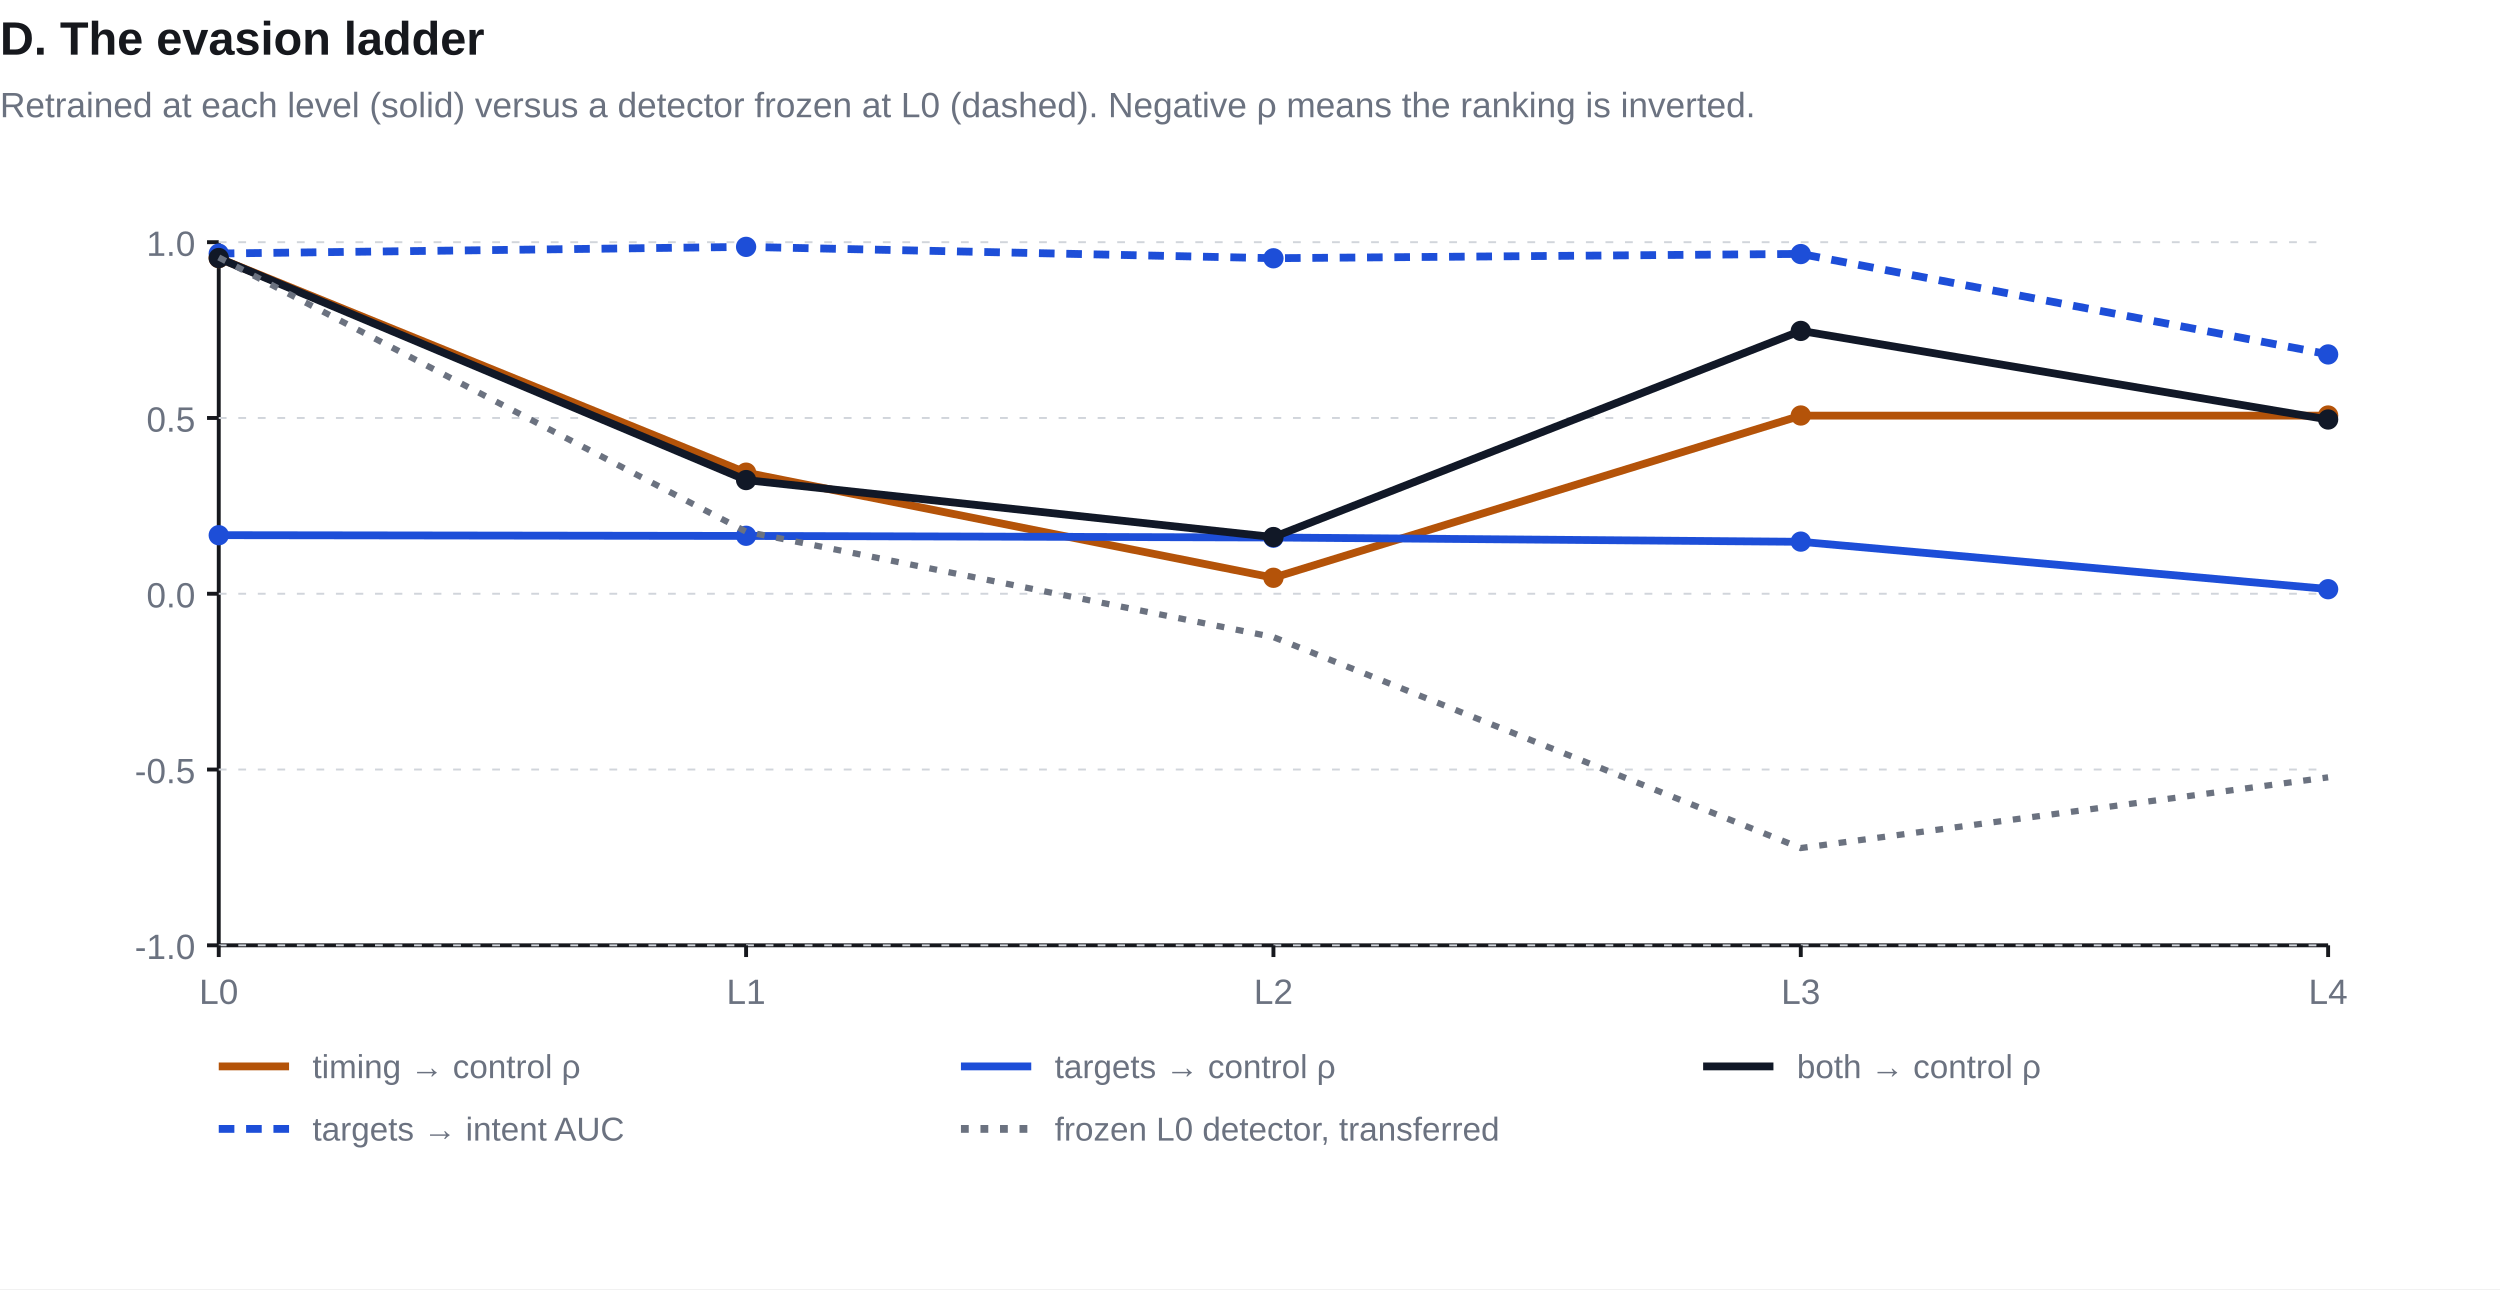
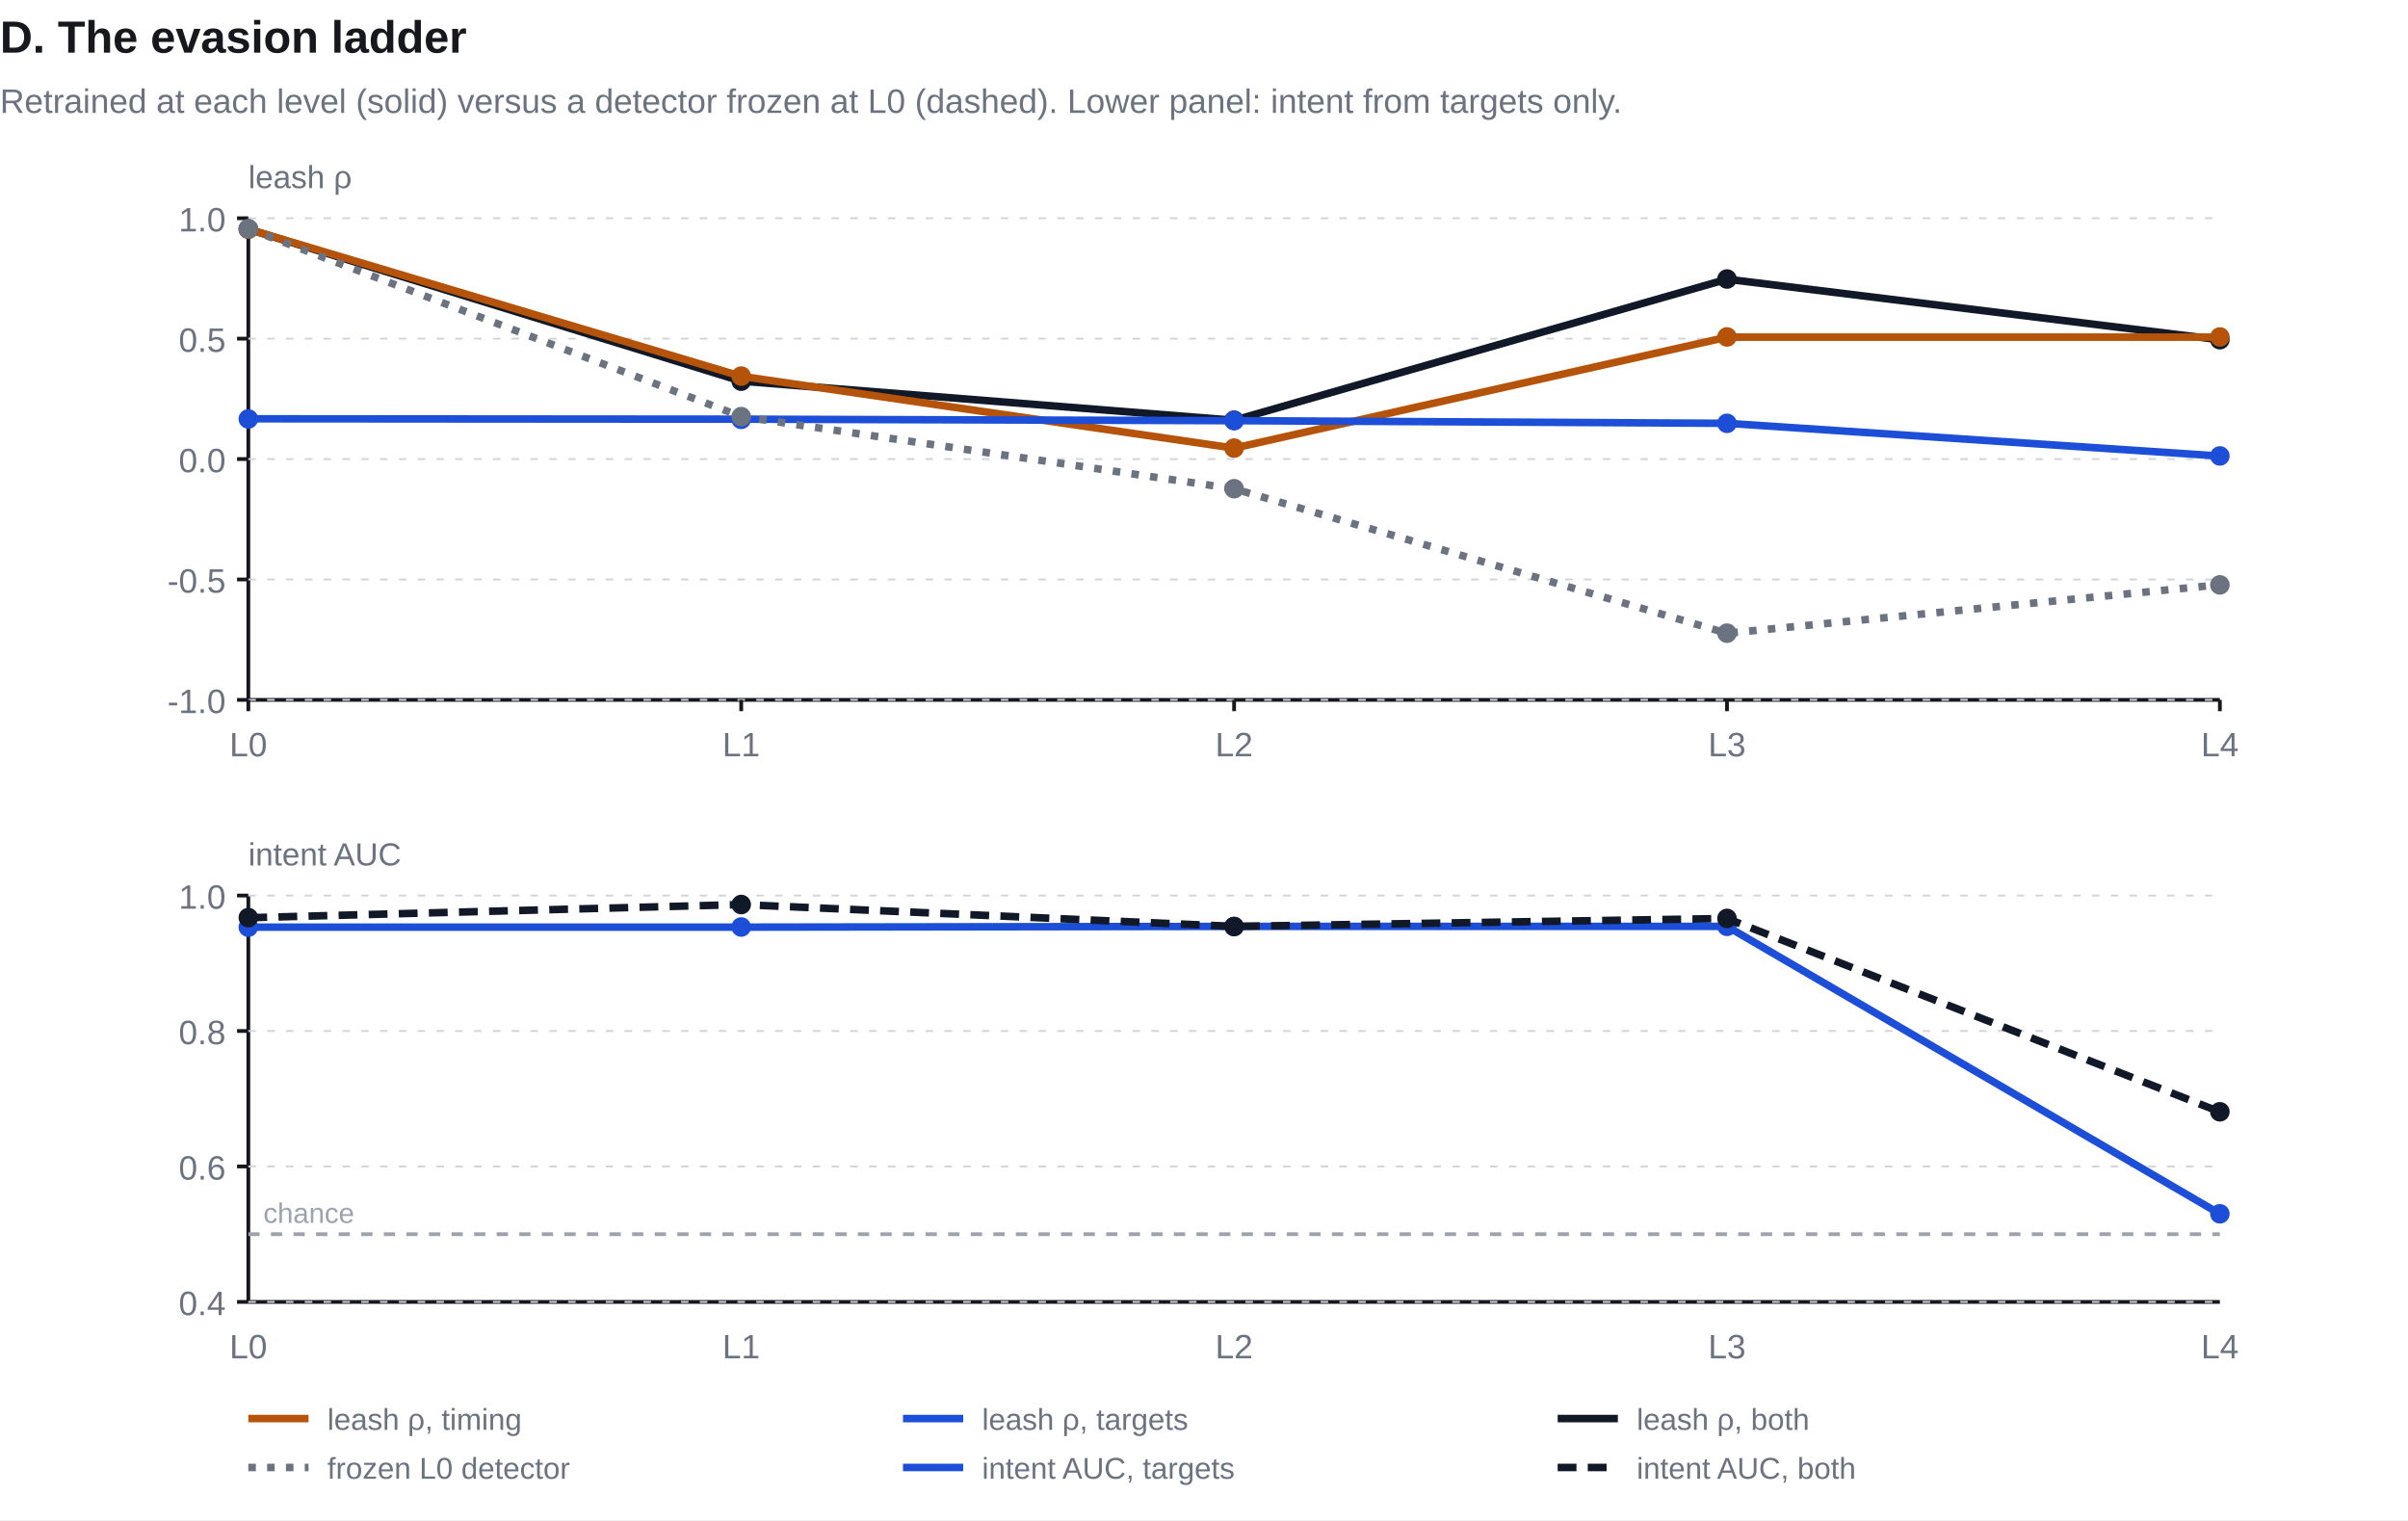
- <svg xmlns="http://www.w3.org/2000/svg" width="640" height="330" viewBox="0 0 640 330" font-family="&quot;Helvetica Neue&quot;, Arial, sans-serif">
-   <rect width="640" height="330" fill="#ffffff" />
+ <svg xmlns="http://www.w3.org/2000/svg" width="640" height="404" viewBox="0 0 640 404" font-family="&quot;Helvetica Neue&quot;, Arial, sans-serif">
+   <rect width="640" height="404" fill="#ffffff" />
  <text x="0" y="14" font-size="12" fill="#16181d" text-anchor="start" font-weight="bold" font-family="&quot;Helvetica Neue&quot;, Arial, sans-serif">D. The evasion ladder</text>
-   <text x="0" y="30" font-size="9" fill="#6b7280" text-anchor="start" font-weight="normal" font-family="&quot;Helvetica Neue&quot;, Arial, sans-serif">Retrained at each level (solid) versus a detector frozen at L0 (dashed). Negative ρ means the ranking is inverted.</text>
-   <line x1="56" y1="242" x2="596" y2="242" stroke="#16181d" stroke-width="1" />
-   <line x1="56" y1="62" x2="56" y2="242" stroke="#16181d" stroke-width="1" />
-   <line x1="53" y1="242" x2="56" y2="242" stroke="#16181d" stroke-width="1" />
-   <text x="50" y="245.5" font-size="9" fill="#6b7280" text-anchor="end" font-weight="normal" font-family="&quot;Helvetica Neue&quot;, Arial, sans-serif">-1.0</text>
-   <line x1="56" y1="242" x2="596" y2="242" stroke="#d1d5db" stroke-width="0.5" stroke-dasharray="2 3" />
-   <line x1="53" y1="197" x2="56" y2="197" stroke="#16181d" stroke-width="1" />
-   <text x="50" y="200.5" font-size="9" fill="#6b7280" text-anchor="end" font-weight="normal" font-family="&quot;Helvetica Neue&quot;, Arial, sans-serif">-0.5</text>
-   <line x1="56" y1="197" x2="596" y2="197" stroke="#d1d5db" stroke-width="0.5" stroke-dasharray="2 3" />
-   <line x1="53" y1="152" x2="56" y2="152" stroke="#16181d" stroke-width="1" />
-   <text x="50" y="155.5" font-size="9" fill="#6b7280" text-anchor="end" font-weight="normal" font-family="&quot;Helvetica Neue&quot;, Arial, sans-serif">0.0</text>
-   <line x1="56" y1="152" x2="596" y2="152" stroke="#d1d5db" stroke-width="0.5" stroke-dasharray="2 3" />
-   <line x1="53" y1="107" x2="56" y2="107" stroke="#16181d" stroke-width="1" />
-   <text x="50" y="110.5" font-size="9" fill="#6b7280" text-anchor="end" font-weight="normal" font-family="&quot;Helvetica Neue&quot;, Arial, sans-serif">0.5</text>
-   <line x1="56" y1="107" x2="596" y2="107" stroke="#d1d5db" stroke-width="0.5" stroke-dasharray="2 3" />
-   <line x1="53" y1="62" x2="56" y2="62" stroke="#16181d" stroke-width="1" />
-   <text x="50" y="65.5" font-size="9" fill="#6b7280" text-anchor="end" font-weight="normal" font-family="&quot;Helvetica Neue&quot;, Arial, sans-serif">1.0</text>
-   <line x1="56" y1="62" x2="596" y2="62" stroke="#d1d5db" stroke-width="0.5" stroke-dasharray="2 3" />
-   <line x1="56" y1="242" x2="56" y2="245" stroke="#16181d" stroke-width="1" />
-   <text x="56" y="257" font-size="9" fill="#6b7280" text-anchor="middle" font-weight="normal" font-family="&quot;Helvetica Neue&quot;, Arial, sans-serif">L0</text>
-   <line x1="191" y1="242" x2="191" y2="245" stroke="#16181d" stroke-width="1" />
-   <text x="191" y="257" font-size="9" fill="#6b7280" text-anchor="middle" font-weight="normal" font-family="&quot;Helvetica Neue&quot;, Arial, sans-serif">L1</text>
-   <line x1="326" y1="242" x2="326" y2="245" stroke="#16181d" stroke-width="1" />
-   <text x="326" y="257" font-size="9" fill="#6b7280" text-anchor="middle" font-weight="normal" font-family="&quot;Helvetica Neue&quot;, Arial, sans-serif">L2</text>
-   <line x1="461" y1="242" x2="461" y2="245" stroke="#16181d" stroke-width="1" />
-   <text x="461" y="257" font-size="9" fill="#6b7280" text-anchor="middle" font-weight="normal" font-family="&quot;Helvetica Neue&quot;, Arial, sans-serif">L3</text>
-   <line x1="596" y1="242" x2="596" y2="245" stroke="#16181d" stroke-width="1" />
-   <text x="596" y="257" font-size="9" fill="#6b7280" text-anchor="middle" font-weight="normal" font-family="&quot;Helvetica Neue&quot;, Arial, sans-serif">L4</text>
-   <path d="M56.0,66.1 L191.0,121.0 L326.0,147.9 L461.0,106.4 L596.0,106.4" fill="none" stroke="#b45309" stroke-width="2" opacity="1" />
-   <circle cx="56" cy="66.057" r="2.6" fill="#b45309" stroke="none" stroke-width="1" />
-   <circle cx="191" cy="120.999" r="2.6" fill="#b45309" stroke="none" stroke-width="1" />
-   <circle cx="326" cy="147.912" r="2.6" fill="#b45309" stroke="none" stroke-width="1" />
-   <circle cx="461" cy="106.369" r="2.6" fill="#b45309" stroke="none" stroke-width="1" />
-   <circle cx="596" cy="106.369" r="2.6" fill="#b45309" stroke="none" stroke-width="1" />
-   <path d="M56.0,137.0 L191.0,137.2 L326.0,137.6 L461.0,138.7 L596.0,150.8" fill="none" stroke="#1d4ed8" stroke-width="2" opacity="1" />
-   <circle cx="56" cy="137.014" r="2.6" fill="#1d4ed8" stroke="none" stroke-width="1" />
-   <circle cx="191" cy="137.159" r="2.6" fill="#1d4ed8" stroke="none" stroke-width="1" />
-   <circle cx="326" cy="137.642" r="2.6" fill="#1d4ed8" stroke="none" stroke-width="1" />
-   <circle cx="461" cy="138.654" r="2.6" fill="#1d4ed8" stroke="none" stroke-width="1" />
-   <circle cx="596" cy="150.836" r="2.6" fill="#1d4ed8" stroke="none" stroke-width="1" />
-   <path d="M56.0,64.9 L191.0,63.2 L326.0,66.1 L461.0,65.0 L596.0,90.7" fill="none" stroke="#1d4ed8" stroke-width="2" stroke-dasharray="4 3" opacity="1" />
-   <circle cx="56" cy="64.93" r="2.6" fill="#1d4ed8" stroke="none" stroke-width="1" />
-   <circle cx="191" cy="63.198" r="2.6" fill="#1d4ed8" stroke="none" stroke-width="1" />
-   <circle cx="326" cy="66.12" r="2.6" fill="#1d4ed8" stroke="none" stroke-width="1" />
-   <circle cx="461" cy="65.04" r="2.6" fill="#1d4ed8" stroke="none" stroke-width="1" />
-   <circle cx="596" cy="90.735" r="2.6" fill="#1d4ed8" stroke="none" stroke-width="1" />
-   <path d="M56.0,66.1 L191.0,122.9 L326.0,137.5 L461.0,84.7 L596.0,107.4" fill="none" stroke="#111827" stroke-width="2" opacity="1" />
-   <circle cx="56" cy="66.054" r="2.6" fill="#111827" stroke="none" stroke-width="1" />
-   <circle cx="191" cy="122.896" r="2.6" fill="#111827" stroke="none" stroke-width="1" />
-   <circle cx="326" cy="137.484" r="2.6" fill="#111827" stroke="none" stroke-width="1" />
-   <circle cx="461" cy="84.714" r="2.6" fill="#111827" stroke="none" stroke-width="1" />
-   <circle cx="596" cy="107.391" r="2.6" fill="#111827" stroke="none" stroke-width="1" />
-   <path d="M56.0,65.9 L191.0,136.1 L326.0,163.1 L461.0,217.1 L596.0,199.0" fill="none" stroke="#6b7280" stroke-width="1.6" stroke-dasharray="2 3" opacity="1" />
-   <line x1="56" y1="273" x2="74" y2="273" stroke="#b45309" stroke-width="2" />
-   <text x="80" y="276" font-size="8.5" fill="#6b7280" text-anchor="start" font-weight="normal" font-family="&quot;Helvetica Neue&quot;, Arial, sans-serif">timing → control ρ</text>
-   <line x1="246" y1="273" x2="264" y2="273" stroke="#1d4ed8" stroke-width="2" />
-   <text x="270" y="276" font-size="8.5" fill="#6b7280" text-anchor="start" font-weight="normal" font-family="&quot;Helvetica Neue&quot;, Arial, sans-serif">targets → control ρ</text>
-   <line x1="436" y1="273" x2="454" y2="273" stroke="#111827" stroke-width="2" />
-   <text x="460" y="276" font-size="8.5" fill="#6b7280" text-anchor="start" font-weight="normal" font-family="&quot;Helvetica Neue&quot;, Arial, sans-serif">both → control ρ</text>
-   <line x1="56" y1="289" x2="74" y2="289" stroke="#1d4ed8" stroke-width="2" stroke-dasharray="4 3" />
-   <text x="80" y="292" font-size="8.5" fill="#6b7280" text-anchor="start" font-weight="normal" font-family="&quot;Helvetica Neue&quot;, Arial, sans-serif">targets → intent AUC</text>
-   <line x1="246" y1="289" x2="264" y2="289" stroke="#6b7280" stroke-width="2" stroke-dasharray="2 3" />
-   <text x="270" y="292" font-size="8.5" fill="#6b7280" text-anchor="start" font-weight="normal" font-family="&quot;Helvetica Neue&quot;, Arial, sans-serif">frozen L0 detector, transferred</text>
+   <text x="0" y="30" font-size="9" fill="#6b7280" text-anchor="start" font-weight="normal" font-family="&quot;Helvetica Neue&quot;, Arial, sans-serif">Retrained at each level (solid) versus a detector frozen at L0 (dashed). Lower panel: intent from targets only.</text>
+   <text x="66" y="50" font-size="8.5" fill="#6b7280" text-anchor="start" font-weight="normal" font-family="&quot;Helvetica Neue&quot;, Arial, sans-serif">leash ρ</text>
+   <line x1="66" y1="186" x2="590" y2="186" stroke="#16181d" stroke-width="1" />
+   <line x1="66" y1="58" x2="66" y2="186" stroke="#16181d" stroke-width="1" />
+   <line x1="63" y1="186" x2="66" y2="186" stroke="#16181d" stroke-width="1" />
+   <text x="60" y="189.5" font-size="9" fill="#6b7280" text-anchor="end" font-weight="normal" font-family="&quot;Helvetica Neue&quot;, Arial, sans-serif">-1.0</text>
+   <line x1="66" y1="186" x2="590" y2="186" stroke="#d1d5db" stroke-width="0.5" stroke-dasharray="2 3" />
+   <line x1="63" y1="154" x2="66" y2="154" stroke="#16181d" stroke-width="1" />
+   <text x="60" y="157.5" font-size="9" fill="#6b7280" text-anchor="end" font-weight="normal" font-family="&quot;Helvetica Neue&quot;, Arial, sans-serif">-0.5</text>
+   <line x1="66" y1="154" x2="590" y2="154" stroke="#d1d5db" stroke-width="0.5" stroke-dasharray="2 3" />
+   <line x1="63" y1="122" x2="66" y2="122" stroke="#16181d" stroke-width="1" />
+   <text x="60" y="125.5" font-size="9" fill="#6b7280" text-anchor="end" font-weight="normal" font-family="&quot;Helvetica Neue&quot;, Arial, sans-serif">0.0</text>
+   <line x1="66" y1="122" x2="590" y2="122" stroke="#d1d5db" stroke-width="0.5" stroke-dasharray="2 3" />
+   <line x1="63" y1="90" x2="66" y2="90" stroke="#16181d" stroke-width="1" />
+   <text x="60" y="93.5" font-size="9" fill="#6b7280" text-anchor="end" font-weight="normal" font-family="&quot;Helvetica Neue&quot;, Arial, sans-serif">0.5</text>
+   <line x1="66" y1="90" x2="590" y2="90" stroke="#d1d5db" stroke-width="0.5" stroke-dasharray="2 3" />
+   <line x1="63" y1="58" x2="66" y2="58" stroke="#16181d" stroke-width="1" />
+   <text x="60" y="61.5" font-size="9" fill="#6b7280" text-anchor="end" font-weight="normal" font-family="&quot;Helvetica Neue&quot;, Arial, sans-serif">1.0</text>
+   <line x1="66" y1="58" x2="590" y2="58" stroke="#d1d5db" stroke-width="0.5" stroke-dasharray="2 3" />
+   <line x1="66" y1="186" x2="66" y2="189" stroke="#16181d" stroke-width="1" />
+   <text x="66" y="201" font-size="9" fill="#6b7280" text-anchor="middle" font-weight="normal" font-family="&quot;Helvetica Neue&quot;, Arial, sans-serif">L0</text>
+   <line x1="197" y1="186" x2="197" y2="189" stroke="#16181d" stroke-width="1" />
+   <text x="197" y="201" font-size="9" fill="#6b7280" text-anchor="middle" font-weight="normal" font-family="&quot;Helvetica Neue&quot;, Arial, sans-serif">L1</text>
+   <line x1="328" y1="186" x2="328" y2="189" stroke="#16181d" stroke-width="1" />
+   <text x="328" y="201" font-size="9" fill="#6b7280" text-anchor="middle" font-weight="normal" font-family="&quot;Helvetica Neue&quot;, Arial, sans-serif">L2</text>
+   <line x1="459" y1="186" x2="459" y2="189" stroke="#16181d" stroke-width="1" />
+   <text x="459" y="201" font-size="9" fill="#6b7280" text-anchor="middle" font-weight="normal" font-family="&quot;Helvetica Neue&quot;, Arial, sans-serif">L3</text>
+   <line x1="590" y1="186" x2="590" y2="189" stroke="#16181d" stroke-width="1" />
+   <text x="590" y="201" font-size="9" fill="#6b7280" text-anchor="middle" font-weight="normal" font-family="&quot;Helvetica Neue&quot;, Arial, sans-serif">L4</text>
+   <text x="66" y="230" font-size="8.5" fill="#6b7280" text-anchor="start" font-weight="normal" font-family="&quot;Helvetica Neue&quot;, Arial, sans-serif">intent AUC</text>
+   <line x1="66" y1="346" x2="590" y2="346" stroke="#16181d" stroke-width="1" />
+   <line x1="66" y1="238" x2="66" y2="346" stroke="#16181d" stroke-width="1" />
+   <line x1="63" y1="346" x2="66" y2="346" stroke="#16181d" stroke-width="1" />
+   <text x="60" y="349.5" font-size="9" fill="#6b7280" text-anchor="end" font-weight="normal" font-family="&quot;Helvetica Neue&quot;, Arial, sans-serif">0.4</text>
+   <line x1="66" y1="346" x2="590" y2="346" stroke="#d1d5db" stroke-width="0.5" stroke-dasharray="2 3" />
+   <line x1="63" y1="310" x2="66" y2="310" stroke="#16181d" stroke-width="1" />
+   <text x="60" y="313.5" font-size="9" fill="#6b7280" text-anchor="end" font-weight="normal" font-family="&quot;Helvetica Neue&quot;, Arial, sans-serif">0.6</text>
+   <line x1="66" y1="310" x2="590" y2="310" stroke="#d1d5db" stroke-width="0.5" stroke-dasharray="2 3" />
+   <line x1="63" y1="274" x2="66" y2="274" stroke="#16181d" stroke-width="1" />
+   <text x="60" y="277.5" font-size="9" fill="#6b7280" text-anchor="end" font-weight="normal" font-family="&quot;Helvetica Neue&quot;, Arial, sans-serif">0.8</text>
+   <line x1="66" y1="274" x2="590" y2="274" stroke="#d1d5db" stroke-width="0.5" stroke-dasharray="2 3" />
+   <line x1="63" y1="238" x2="66" y2="238" stroke="#16181d" stroke-width="1" />
+   <text x="60" y="241.5" font-size="9" fill="#6b7280" text-anchor="end" font-weight="normal" font-family="&quot;Helvetica Neue&quot;, Arial, sans-serif">1.0</text>
+   <line x1="66" y1="238" x2="590" y2="238" stroke="#d1d5db" stroke-width="0.5" stroke-dasharray="2 3" />
+   <line x1="66" y1="328" x2="590" y2="328" stroke="#9ca3af" stroke-width="1" stroke-dasharray="3 3" />
+   <text x="70" y="325" font-size="7.5" fill="#9ca3af" text-anchor="start" font-weight="normal" font-family="&quot;Helvetica Neue&quot;, Arial, sans-serif">chance</text>
+   <text x="66" y="361" font-size="9" fill="#6b7280" text-anchor="middle" font-weight="normal" font-family="&quot;Helvetica Neue&quot;, Arial, sans-serif">L0</text>
+   <text x="197" y="361" font-size="9" fill="#6b7280" text-anchor="middle" font-weight="normal" font-family="&quot;Helvetica Neue&quot;, Arial, sans-serif">L1</text>
+   <text x="328" y="361" font-size="9" fill="#6b7280" text-anchor="middle" font-weight="normal" font-family="&quot;Helvetica Neue&quot;, Arial, sans-serif">L2</text>
+   <text x="459" y="361" font-size="9" fill="#6b7280" text-anchor="middle" font-weight="normal" font-family="&quot;Helvetica Neue&quot;, Arial, sans-serif">L3</text>
+   <text x="590" y="361" font-size="9" fill="#6b7280" text-anchor="middle" font-weight="normal" font-family="&quot;Helvetica Neue&quot;, Arial, sans-serif">L4</text>
+   <path d="M66.0,60.9 L197.0,101.3 L328.0,111.7 L459.0,74.2 L590.0,90.3" fill="none" stroke="#111827" stroke-width="2" opacity="1" />
+   <circle cx="66" cy="60.883" r="2.6" fill="#111827" stroke="none" stroke-width="1" />
+   <circle cx="197" cy="101.304" r="2.6" fill="#111827" stroke="none" stroke-width="1" />
+   <circle cx="328" cy="111.677" r="2.6" fill="#111827" stroke="none" stroke-width="1" />
+   <circle cx="459" cy="74.152" r="2.6" fill="#111827" stroke="none" stroke-width="1" />
+   <circle cx="590" cy="90.278" r="2.6" fill="#111827" stroke="none" stroke-width="1" />
+   <path d="M66.0,60.9 L197.0,100.0 L328.0,119.1 L459.0,89.6 L590.0,89.6" fill="none" stroke="#b45309" stroke-width="2" opacity="1" />
+   <circle cx="66" cy="60.885" r="2.6" fill="#b45309" stroke="none" stroke-width="1" />
+   <circle cx="197" cy="99.955" r="2.6" fill="#b45309" stroke="none" stroke-width="1" />
+   <circle cx="328" cy="119.093" r="2.6" fill="#b45309" stroke="none" stroke-width="1" />
+   <circle cx="459" cy="89.551" r="2.6" fill="#b45309" stroke="none" stroke-width="1" />
+   <circle cx="590" cy="89.551" r="2.6" fill="#b45309" stroke="none" stroke-width="1" />
+   <path d="M66.0,111.3 L197.0,111.4 L328.0,111.8 L459.0,112.5 L590.0,121.2" fill="none" stroke="#1d4ed8" stroke-width="2" opacity="1" />
+   <circle cx="66" cy="111.343" r="2.6" fill="#1d4ed8" stroke="none" stroke-width="1" />
+   <circle cx="197" cy="111.447" r="2.6" fill="#1d4ed8" stroke="none" stroke-width="1" />
+   <circle cx="328" cy="111.79" r="2.6" fill="#1d4ed8" stroke="none" stroke-width="1" />
+   <circle cx="459" cy="112.51" r="2.6" fill="#1d4ed8" stroke="none" stroke-width="1" />
+   <circle cx="590" cy="121.173" r="2.6" fill="#1d4ed8" stroke="none" stroke-width="1" />
+   <path d="M66.0,60.8 L197.0,110.7 L328.0,129.9 L459.0,168.3 L590.0,155.4" fill="none" stroke="#6b7280" stroke-width="2" stroke-dasharray="2 3" opacity="1" />
+   <circle cx="66" cy="60.779" r="2.6" fill="#6b7280" stroke="none" stroke-width="1" />
+   <circle cx="197" cy="110.724" r="2.6" fill="#6b7280" stroke="none" stroke-width="1" />
+   <circle cx="328" cy="129.879" r="2.6" fill="#6b7280" stroke="none" stroke-width="1" />
+   <circle cx="459" cy="168.27" r="2.6" fill="#6b7280" stroke="none" stroke-width="1" />
+   <circle cx="590" cy="155.441" r="2.6" fill="#6b7280" stroke="none" stroke-width="1" />
+   <path d="M66.0,246.4 L197.0,246.4 L328.0,246.2 L459.0,246.2 L590.0,322.6" fill="none" stroke="#1d4ed8" stroke-width="2" opacity="1" />
+   <circle cx="66" cy="246.411" r="2.6" fill="#1d4ed8" stroke="none" stroke-width="1" />
+   <circle cx="197" cy="246.364" r="2.6" fill="#1d4ed8" stroke="none" stroke-width="1" />
+   <circle cx="328" cy="246.228" r="2.6" fill="#1d4ed8" stroke="none" stroke-width="1" />
+   <circle cx="459" cy="246.189" r="2.6" fill="#1d4ed8" stroke="none" stroke-width="1" />
+   <circle cx="590" cy="322.582" r="2.6" fill="#1d4ed8" stroke="none" stroke-width="1" />
+   <path d="M66.0,243.9 L197.0,240.4 L328.0,246.2 L459.0,244.1 L590.0,295.5" fill="none" stroke="#111827" stroke-width="2" stroke-dasharray="5 3" opacity="1" />
+   <circle cx="66" cy="243.86" r="2.6" fill="#111827" stroke="none" stroke-width="1" />
+   <circle cx="197" cy="240.397" r="2.6" fill="#111827" stroke="none" stroke-width="1" />
+   <circle cx="328" cy="246.24" r="2.6" fill="#111827" stroke="none" stroke-width="1" />
+   <circle cx="459" cy="244.079" r="2.6" fill="#111827" stroke="none" stroke-width="1" />
+   <circle cx="590" cy="295.471" r="2.6" fill="#111827" stroke="none" stroke-width="1" />
+   <line x1="66" y1="377" x2="82" y2="377" stroke="#b45309" stroke-width="2" />
+   <text x="87" y="380" font-size="8" fill="#6b7280" text-anchor="start" font-weight="normal" font-family="&quot;Helvetica Neue&quot;, Arial, sans-serif">leash ρ, timing</text>
+   <line x1="240" y1="377" x2="256" y2="377" stroke="#1d4ed8" stroke-width="2" />
+   <text x="261" y="380" font-size="8" fill="#6b7280" text-anchor="start" font-weight="normal" font-family="&quot;Helvetica Neue&quot;, Arial, sans-serif">leash ρ, targets</text>
+   <line x1="414" y1="377" x2="430" y2="377" stroke="#111827" stroke-width="2" />
+   <text x="435" y="380" font-size="8" fill="#6b7280" text-anchor="start" font-weight="normal" font-family="&quot;Helvetica Neue&quot;, Arial, sans-serif">leash ρ, both</text>
+   <line x1="66" y1="390" x2="82" y2="390" stroke="#6b7280" stroke-width="2" stroke-dasharray="2 3" />
+   <text x="87" y="393" font-size="8" fill="#6b7280" text-anchor="start" font-weight="normal" font-family="&quot;Helvetica Neue&quot;, Arial, sans-serif">frozen L0 detector</text>
+   <line x1="240" y1="390" x2="256" y2="390" stroke="#1d4ed8" stroke-width="2" />
+   <text x="261" y="393" font-size="8" fill="#6b7280" text-anchor="start" font-weight="normal" font-family="&quot;Helvetica Neue&quot;, Arial, sans-serif">intent AUC, targets</text>
+   <line x1="414" y1="390" x2="430" y2="390" stroke="#111827" stroke-width="2" stroke-dasharray="5 3" />
+   <text x="435" y="393" font-size="8" fill="#6b7280" text-anchor="start" font-weight="normal" font-family="&quot;Helvetica Neue&quot;, Arial, sans-serif">intent AUC, both</text>
</svg>
